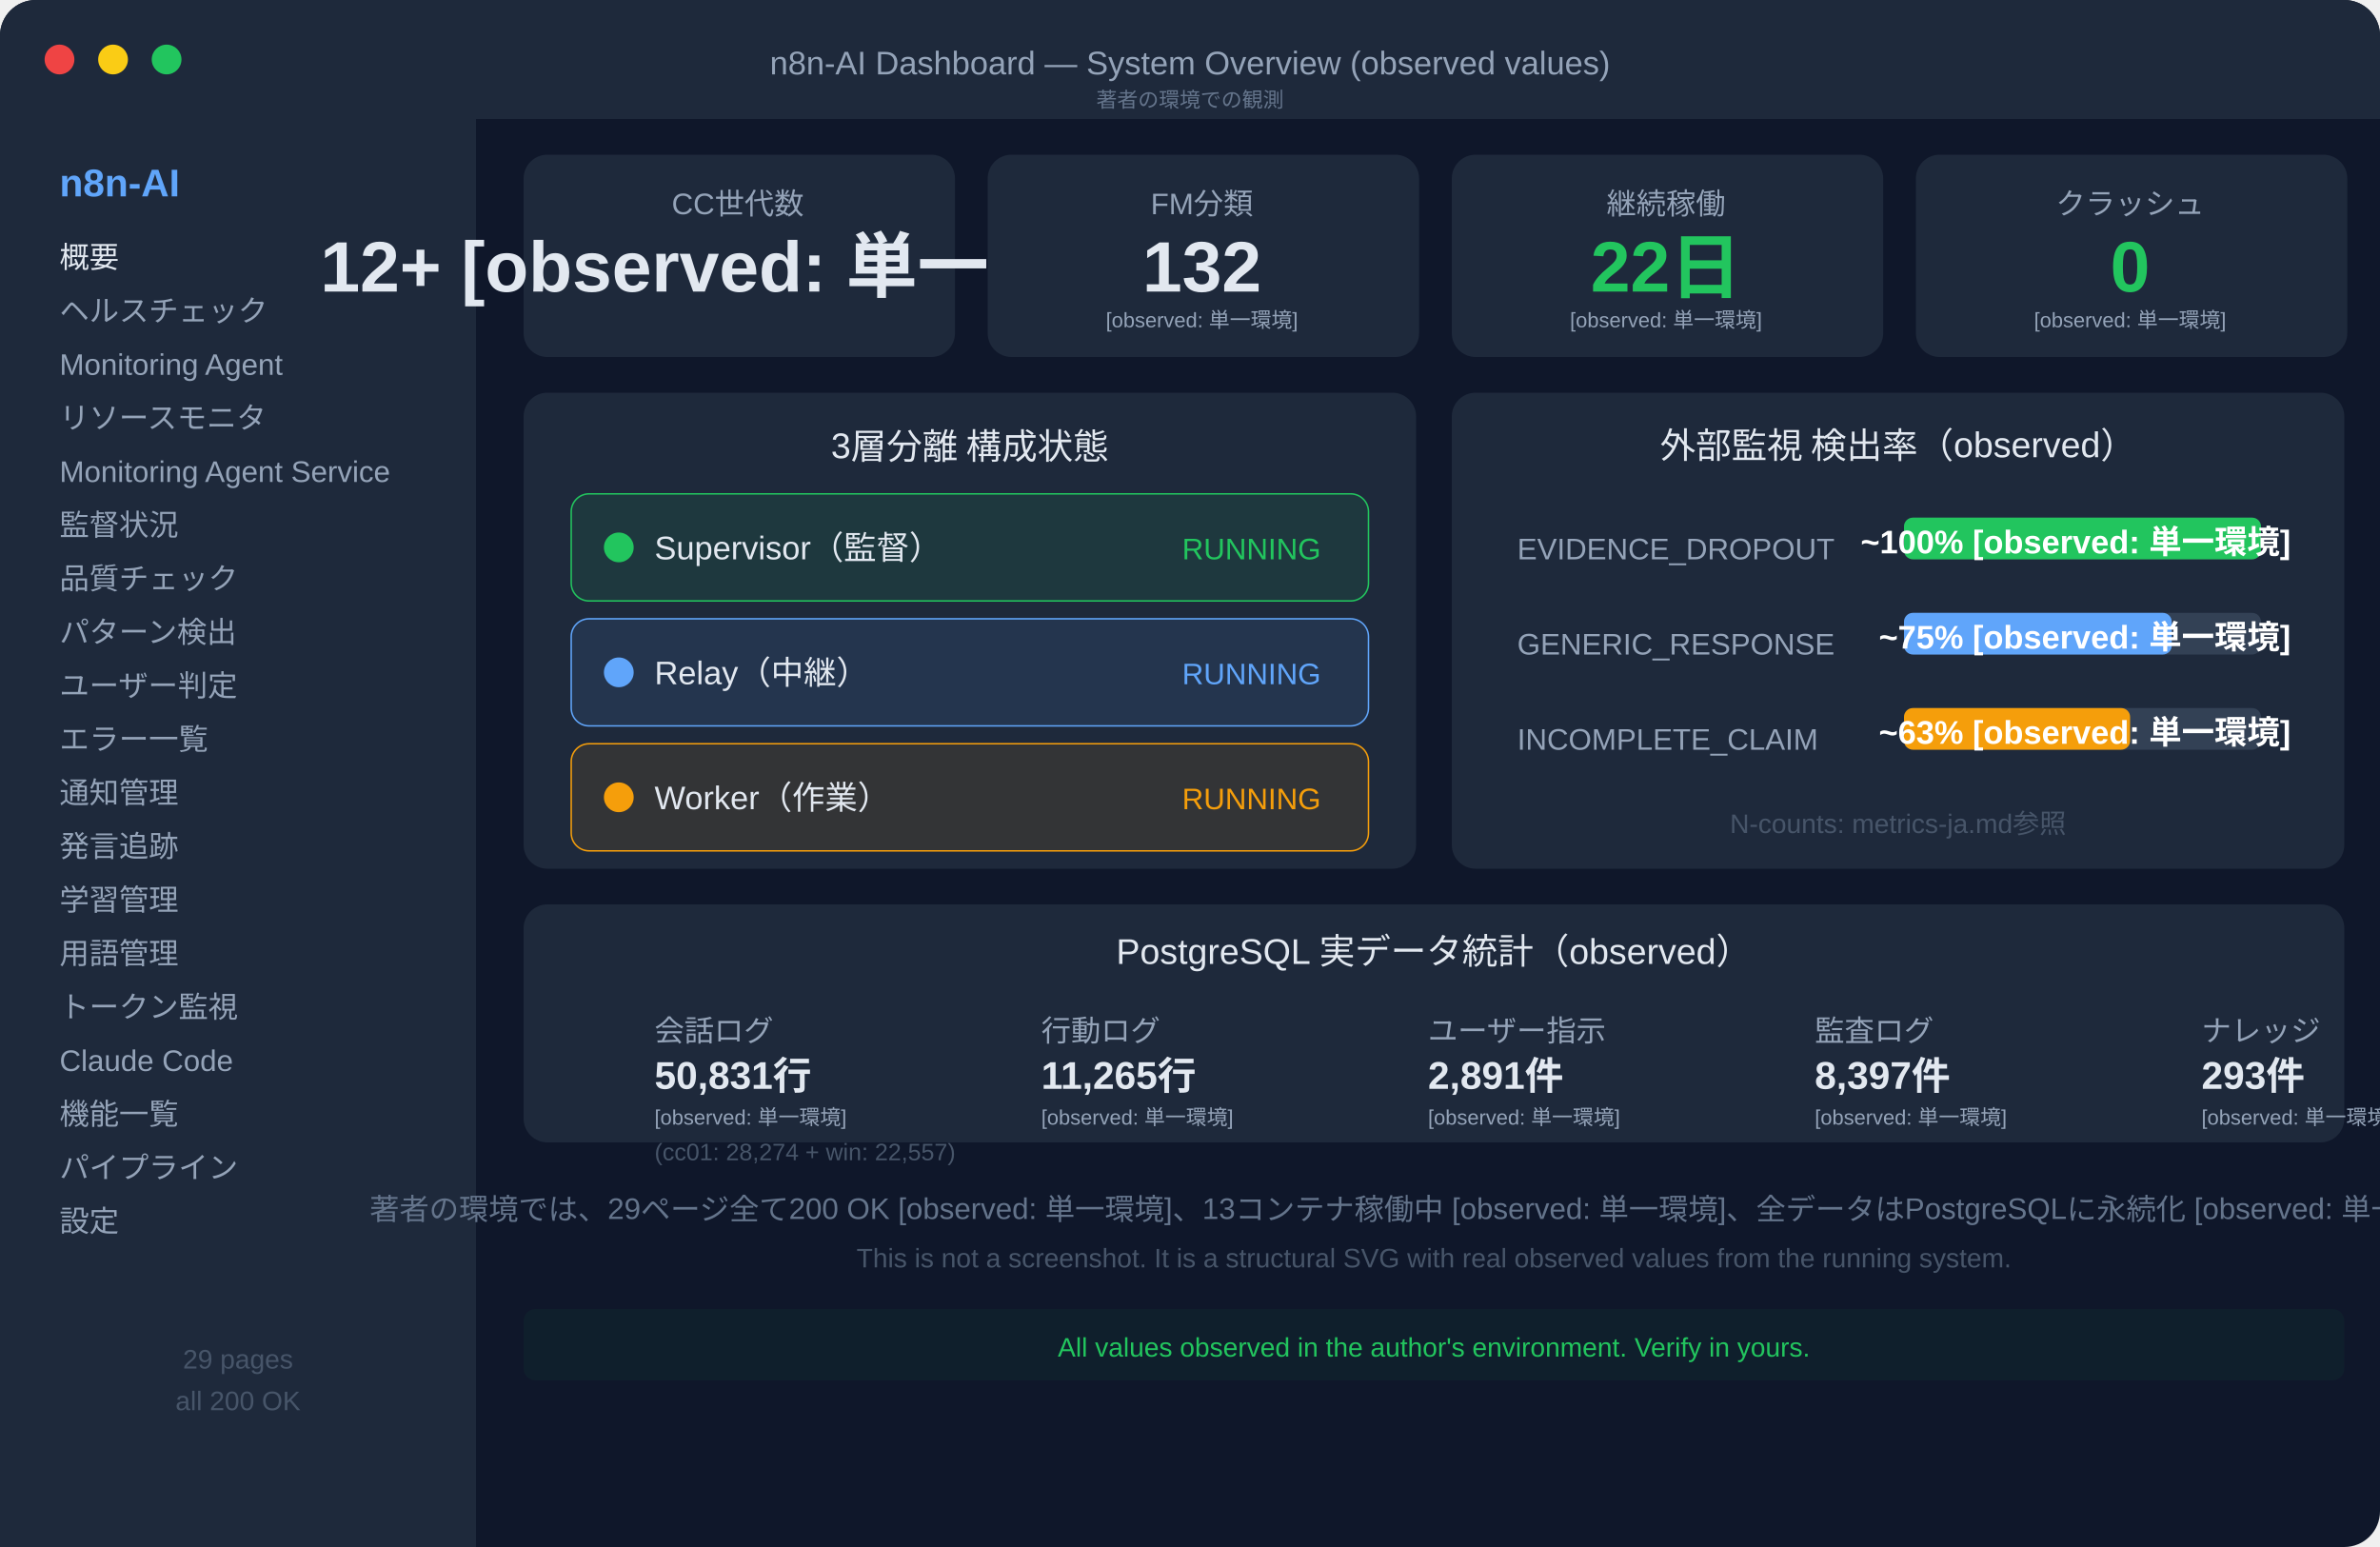
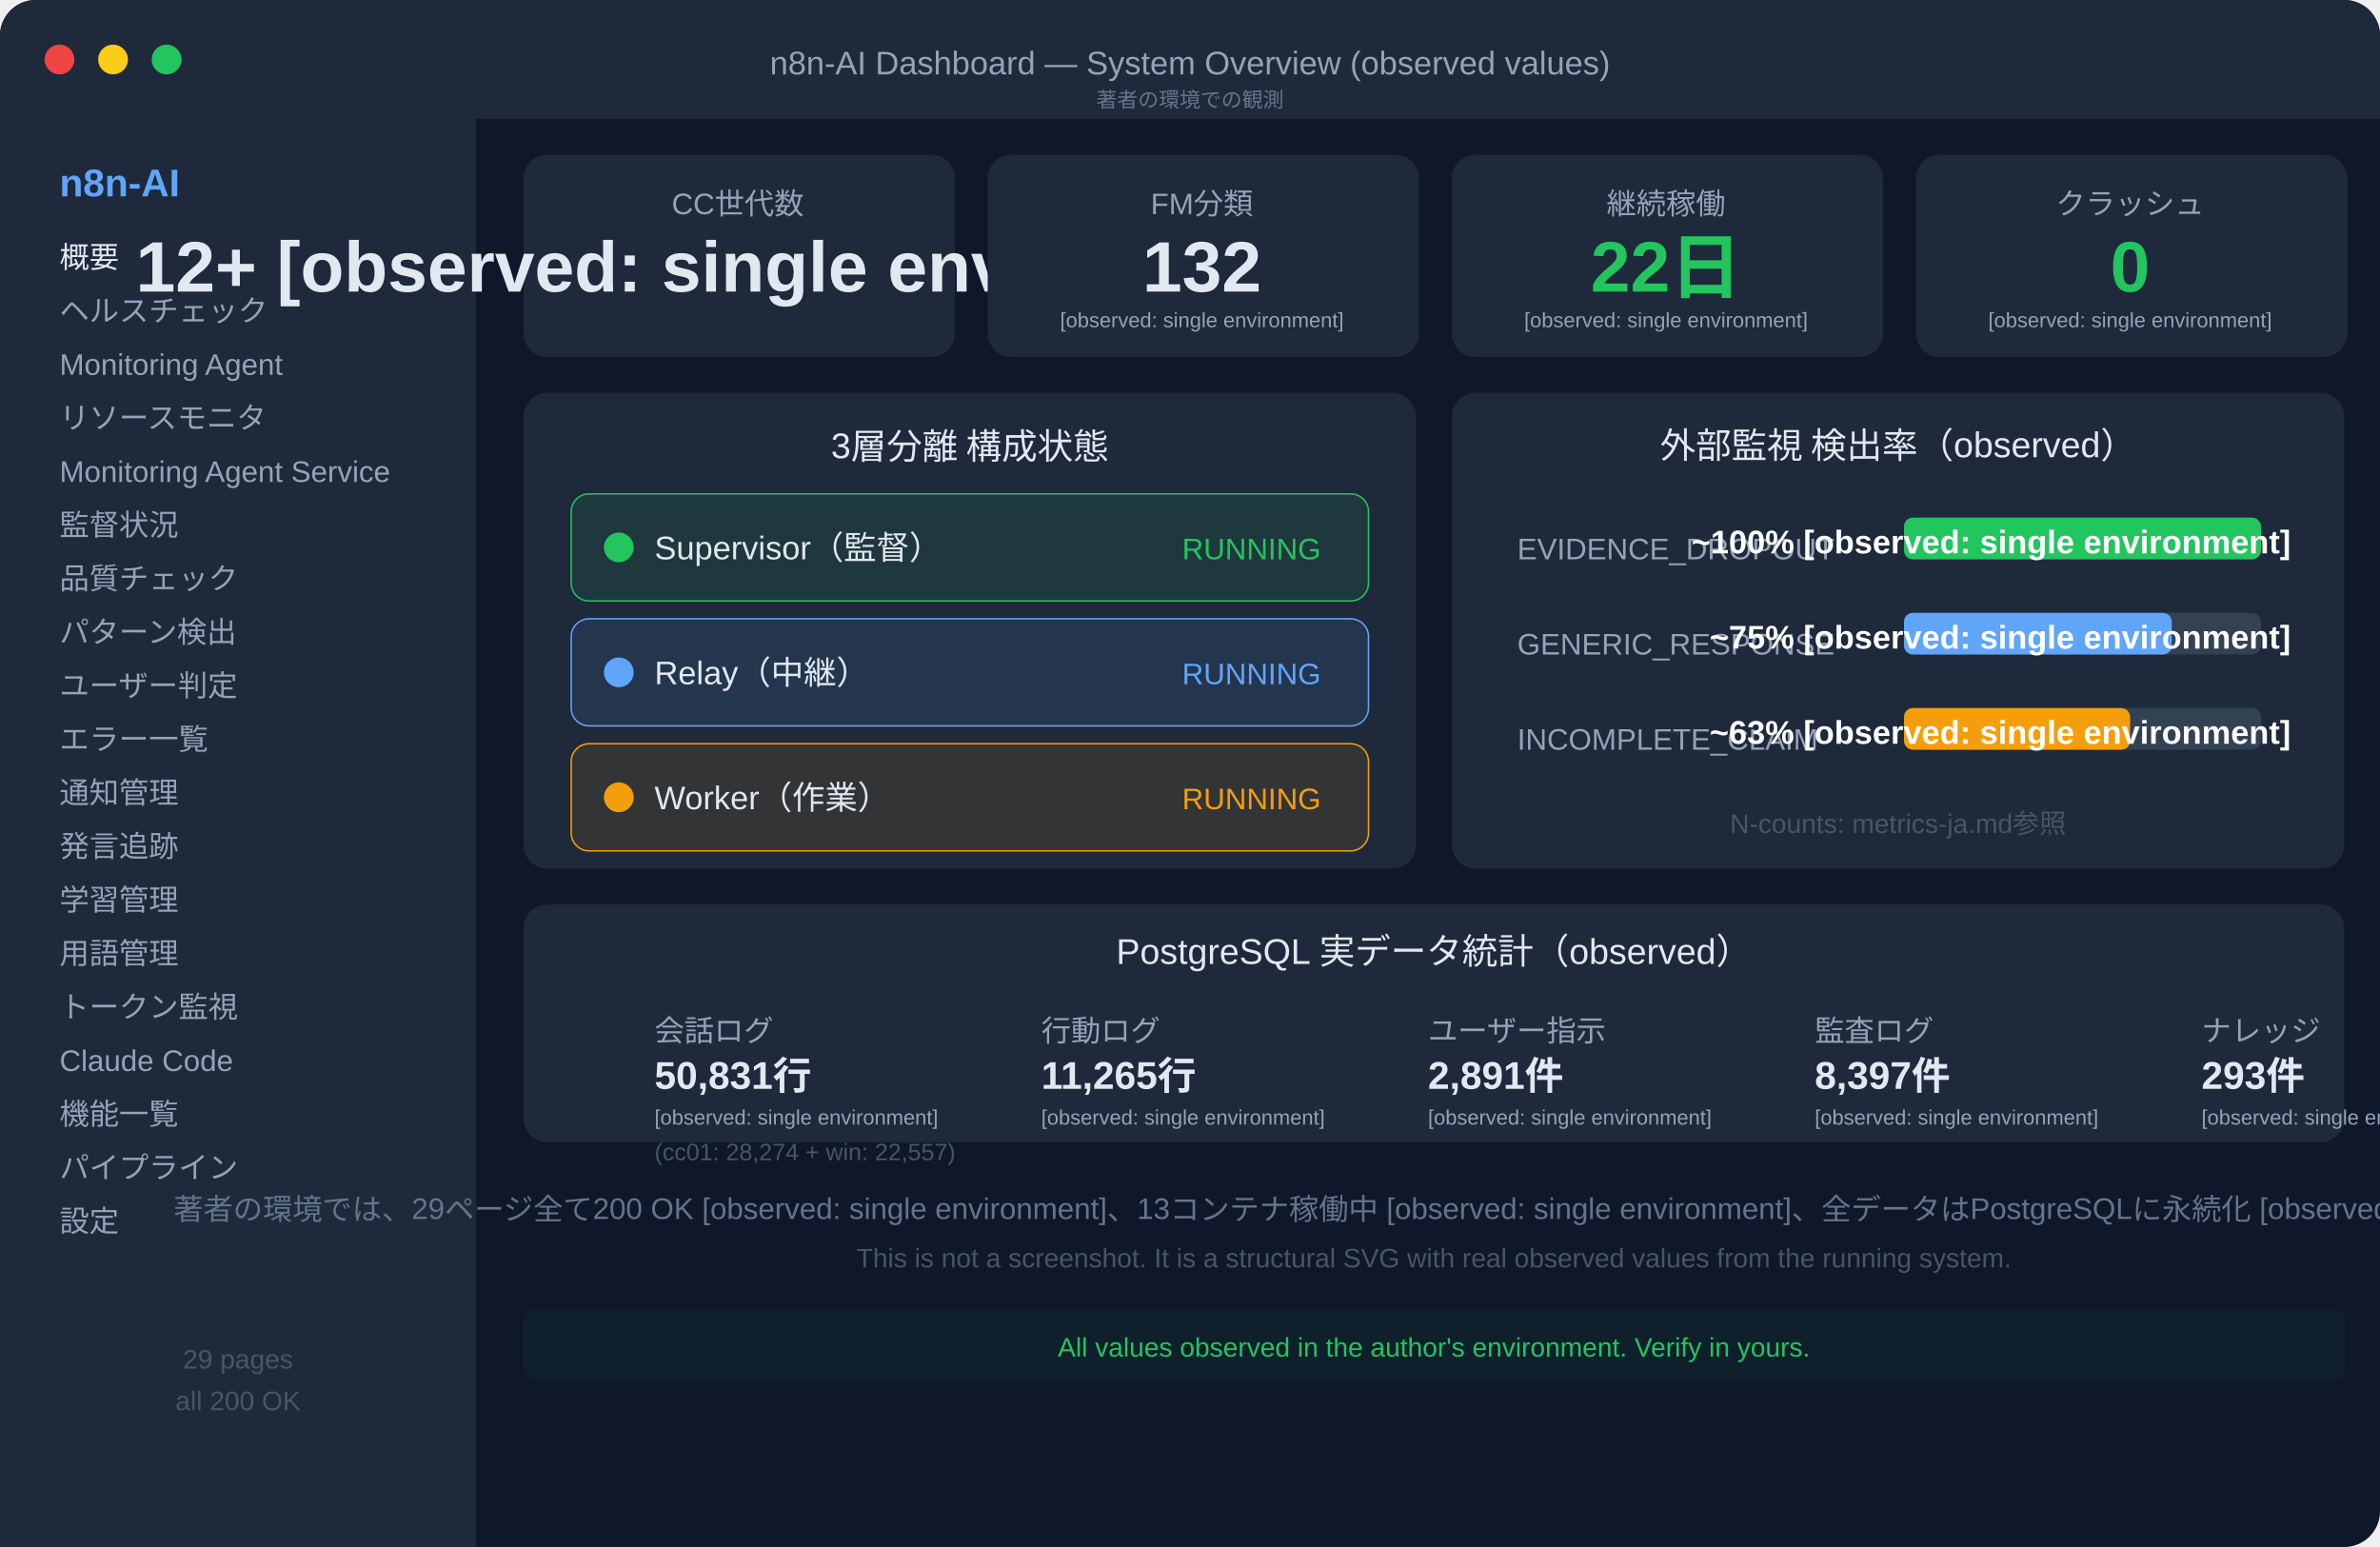
<svg xmlns="http://www.w3.org/2000/svg" viewBox="0 0 800 520" font-family="Segoe UI, Arial, sans-serif">
  <rect width="800" height="520" fill="#0f172a" rx="12" />
  <rect x="0" y="0" width="800" height="40" fill="#1e293b" rx="12" />
  <rect x="0" y="20" width="800" height="20" fill="#1e293b" />
  <circle cx="20" cy="20" r="5" fill="#ef4444" />
  <circle cx="38" cy="20" r="5" fill="#facc15" />
  <circle cx="56" cy="20" r="5" fill="#22c55e" />
  <text x="400" y="25" text-anchor="middle" fill="#94a3b8" font-size="11">n8n-AI Dashboard — System Overview (observed values)</text>
  <text x="400" y="36" text-anchor="middle" fill="#64748b" font-size="7">著者の環境での観測</text>
  <rect x="0" y="40" width="160" height="480" fill="#1e293b" />
  <text x="20" y="66" fill="#60a5fa" font-size="13" font-weight="600">n8n-AI</text>
  <text x="20" y="90" fill="#e2e8f0" font-size="10">概要</text>
  <text x="20" y="108" fill="#94a3b8" font-size="10">ヘルスチェック</text>
  <text x="20" y="126" fill="#94a3b8" font-size="10">Monitoring Agent</text>
  <text x="20" y="144" fill="#94a3b8" font-size="10">リソースモニタ</text>
  <text x="20" y="162" fill="#94a3b8" font-size="10">Monitoring Agent Service</text>
  <text x="20" y="180" fill="#94a3b8" font-size="10">監督状況</text>
  <text x="20" y="198" fill="#94a3b8" font-size="10">品質チェック</text>
  <text x="20" y="216" fill="#94a3b8" font-size="10">パターン検出</text>
  <text x="20" y="234" fill="#94a3b8" font-size="10">ユーザー判定</text>
  <text x="20" y="252" fill="#94a3b8" font-size="10">エラー一覧</text>
  <text x="20" y="270" fill="#94a3b8" font-size="10">通知管理</text>
  <text x="20" y="288" fill="#94a3b8" font-size="10">発言追跡</text>
  <text x="20" y="306" fill="#94a3b8" font-size="10">学習管理</text>
  <text x="20" y="324" fill="#94a3b8" font-size="10">用語管理</text>
  <text x="20" y="342" fill="#94a3b8" font-size="10">トークン監視</text>
  <text x="20" y="360" fill="#94a3b8" font-size="10">Claude Code</text>
  <text x="20" y="378" fill="#94a3b8" font-size="10">機能一覧</text>
  <text x="20" y="396" fill="#94a3b8" font-size="10">パイプライン</text>
  <text x="20" y="414" fill="#94a3b8" font-size="10">設定</text>
  <text x="80" y="460" text-anchor="middle" fill="#475569" font-size="9">29 pages</text>
  <text x="80" y="474" text-anchor="middle" fill="#475569" font-size="9">all 200 OK</text>
  <rect x="176" y="52" width="145" height="68" fill="#1e293b" rx="8" />
  <text x="248" y="72" text-anchor="middle" fill="#94a3b8" font-size="10">CC世代数</text>
-   <text x="248" y="98" text-anchor="middle" fill="#e2e8f0" font-size="24" font-weight="700">12+ [observed: 単一環境]</text>
+   <text x="248" y="98" text-anchor="middle" fill="#e2e8f0" font-size="24" font-weight="700">12+ [observed: single environment]</text>
  <rect x="332" y="52" width="145" height="68" fill="#1e293b" rx="8" />
  <text x="404" y="72" text-anchor="middle" fill="#94a3b8" font-size="10">FM分類</text>
  <text x="404" y="98" text-anchor="middle" fill="#e2e8f0" font-size="24" font-weight="700">132</text>
-   <text x="404" y="110" text-anchor="middle" fill="#94a3b8" font-size="7">[observed: 単一環境]</text>
+   <text x="404" y="110" text-anchor="middle" fill="#94a3b8" font-size="7">[observed: single environment]</text>
  <rect x="488" y="52" width="145" height="68" fill="#1e293b" rx="8" />
  <text x="560" y="72" text-anchor="middle" fill="#94a3b8" font-size="10">継続稼働</text>
  <text x="560" y="98" text-anchor="middle" fill="#22c55e" font-size="24" font-weight="700">22日</text>
-   <text x="560" y="110" text-anchor="middle" fill="#94a3b8" font-size="7">[observed: 単一環境]</text>
+   <text x="560" y="110" text-anchor="middle" fill="#94a3b8" font-size="7">[observed: single environment]</text>
  <rect x="644" y="52" width="145" height="68" fill="#1e293b" rx="8" />
  <text x="716" y="72" text-anchor="middle" fill="#94a3b8" font-size="10">クラッシュ</text>
  <text x="716" y="98" text-anchor="middle" fill="#22c55e" font-size="24" font-weight="700">0</text>
-   <text x="716" y="110" text-anchor="middle" fill="#94a3b8" font-size="7">[observed: 単一環境]</text>
+   <text x="716" y="110" text-anchor="middle" fill="#94a3b8" font-size="7">[observed: single environment]</text>
  <rect x="176" y="132" width="300" height="160" fill="#1e293b" rx="8" />
  <text x="326" y="154" text-anchor="middle" fill="#e2e8f0" font-size="12" font-weight="500">3層分離 構成状態</text>
  <rect x="192" y="166" width="268" height="36" fill="#22c55e" fill-opacity="0.1" rx="6" stroke="#22c55e" stroke-width="0.5" />
  <circle cx="208" cy="184" r="5" fill="#22c55e" />
  <text x="220" y="188" fill="#e2e8f0" font-size="11">Supervisor（監督）</text>
  <text x="444" y="188" text-anchor="end" fill="#22c55e" font-size="10">RUNNING</text>
  <rect x="192" y="208" width="268" height="36" fill="#60a5fa" fill-opacity="0.1" rx="6" stroke="#60a5fa" stroke-width="0.5" />
  <circle cx="208" cy="226" r="5" fill="#60a5fa" />
  <text x="220" y="230" fill="#e2e8f0" font-size="11">Relay（中継）</text>
  <text x="444" y="230" text-anchor="end" fill="#60a5fa" font-size="10">RUNNING</text>
  <rect x="192" y="250" width="268" height="36" fill="#f59e0b" fill-opacity="0.1" rx="6" stroke="#f59e0b" stroke-width="0.5" />
  <circle cx="208" cy="268" r="5" fill="#f59e0b" />
  <text x="220" y="272" fill="#e2e8f0" font-size="11">Worker（作業）</text>
  <text x="444" y="272" text-anchor="end" fill="#f59e0b" font-size="10">RUNNING</text>
  <rect x="488" y="132" width="300" height="160" fill="#1e293b" rx="8" />
  <text x="638" y="154" text-anchor="middle" fill="#e2e8f0" font-size="12" font-weight="500">外部監視 検出率（observed）</text>
  <rect x="504" y="168" width="268" height="28" fill="none" />
  <text x="510" y="188" fill="#94a3b8" font-size="10">EVIDENCE_DROPOUT</text>
  <rect x="640" y="174" width="120" height="14" fill="#334155" rx="3" />
  <rect x="640" y="174" width="120" height="14" fill="#22c55e" rx="3" />
-   <text x="770" y="186" text-anchor="end" fill="#ffffff" font-size="11" font-weight="600">~100% [observed: 単一環境]</text>
+   <text x="770" y="186" text-anchor="end" fill="#ffffff" font-size="11" font-weight="600">~100% [observed: single environment]</text>
  <rect x="504" y="200" width="268" height="28" fill="none" />
  <text x="510" y="220" fill="#94a3b8" font-size="10">GENERIC_RESPONSE</text>
  <rect x="640" y="206" width="120" height="14" fill="#334155" rx="3" />
  <rect x="640" y="206" width="90" height="14" fill="#60a5fa" rx="3" />
-   <text x="770" y="218" text-anchor="end" fill="#ffffff" font-size="11" font-weight="600">~75% [observed: 単一環境]</text>
+   <text x="770" y="218" text-anchor="end" fill="#ffffff" font-size="11" font-weight="600">~75% [observed: single environment]</text>
  <rect x="504" y="232" width="268" height="28" fill="none" />
  <text x="510" y="252" fill="#94a3b8" font-size="10">INCOMPLETE_CLAIM</text>
  <rect x="640" y="238" width="120" height="14" fill="#334155" rx="3" />
  <rect x="640" y="238" width="76" height="14" fill="#f59e0b" rx="3" />
-   <text x="770" y="250" text-anchor="end" fill="#ffffff" font-size="11" font-weight="600">~63% [observed: 単一環境]</text>
+   <text x="770" y="250" text-anchor="end" fill="#ffffff" font-size="11" font-weight="600">~63% [observed: single environment]</text>
  <text x="638" y="280" text-anchor="middle" fill="#475569" font-size="9">N-counts: metrics-ja.md参照</text>
  <rect x="176" y="304" width="612" height="80" fill="#1e293b" rx="8" />
  <text x="482" y="324" text-anchor="middle" fill="#e2e8f0" font-size="12" font-weight="500">PostgreSQL 実データ統計（observed）</text>
  <text x="220" y="350" fill="#94a3b8" font-size="10">会話ログ</text>
  <text x="220" y="366" fill="#e2e8f0" font-size="13" font-weight="600">50,831行</text>
-   <text x="220" y="378" fill="#94a3b8" font-size="7">[observed: 単一環境]</text>
+   <text x="220" y="378" fill="#94a3b8" font-size="7">[observed: single environment]</text>
  <text x="350" y="350" fill="#94a3b8" font-size="10">行動ログ</text>
  <text x="350" y="366" fill="#e2e8f0" font-size="13" font-weight="600">11,265行</text>
-   <text x="350" y="378" fill="#94a3b8" font-size="7">[observed: 単一環境]</text>
+   <text x="350" y="378" fill="#94a3b8" font-size="7">[observed: single environment]</text>
  <text x="480" y="350" fill="#94a3b8" font-size="10">ユーザー指示</text>
  <text x="480" y="366" fill="#e2e8f0" font-size="13" font-weight="600">2,891件</text>
-   <text x="480" y="378" fill="#94a3b8" font-size="7">[observed: 単一環境]</text>
+   <text x="480" y="378" fill="#94a3b8" font-size="7">[observed: single environment]</text>
  <text x="610" y="350" fill="#94a3b8" font-size="10">監査ログ</text>
  <text x="610" y="366" fill="#e2e8f0" font-size="13" font-weight="600">8,397件</text>
-   <text x="610" y="378" fill="#94a3b8" font-size="7">[observed: 単一環境]</text>
+   <text x="610" y="378" fill="#94a3b8" font-size="7">[observed: single environment]</text>
  <text x="740" y="350" fill="#94a3b8" font-size="10">ナレッジ</text>
  <text x="740" y="366" fill="#e2e8f0" font-size="13" font-weight="600">293件</text>
-   <text x="740" y="378" fill="#94a3b8" font-size="7">[observed: 単一環境]</text>
-   <text x="482" y="410" text-anchor="middle" fill="#64748b" font-size="10">著者の環境では、29ページ全て200 OK [observed: 単一環境]、13コンテナ稼働中 [observed: 単一環境]、全データはPostgreSQLに永続化 [observed: 単一環境]。</text>
+   <text x="740" y="378" fill="#94a3b8" font-size="7">[observed: single environment]</text>
+   <text x="482" y="410" text-anchor="middle" fill="#64748b" font-size="10">著者の環境では、29ページ全て200 OK [observed: single environment]、13コンテナ稼働中 [observed: single environment]、全データはPostgreSQLに永続化 [observed: single environment]。</text>
  <text x="482" y="426" text-anchor="middle" fill="#475569" font-size="9">This is not a screenshot. It is a structural SVG with real observed values from the running system.</text>
  <rect x="176" y="440" width="612" height="24" fill="#22c55e" fill-opacity="0.05" rx="4" />
  <text x="482" y="456" text-anchor="middle" fill="#22c55e" font-size="9">All values observed in the author's environment. Verify in yours.</text>
  <text x="220" y="390" fill="#475569" font-size="8">(cc01: 28,274 + win: 22,557)</text>
</svg>
